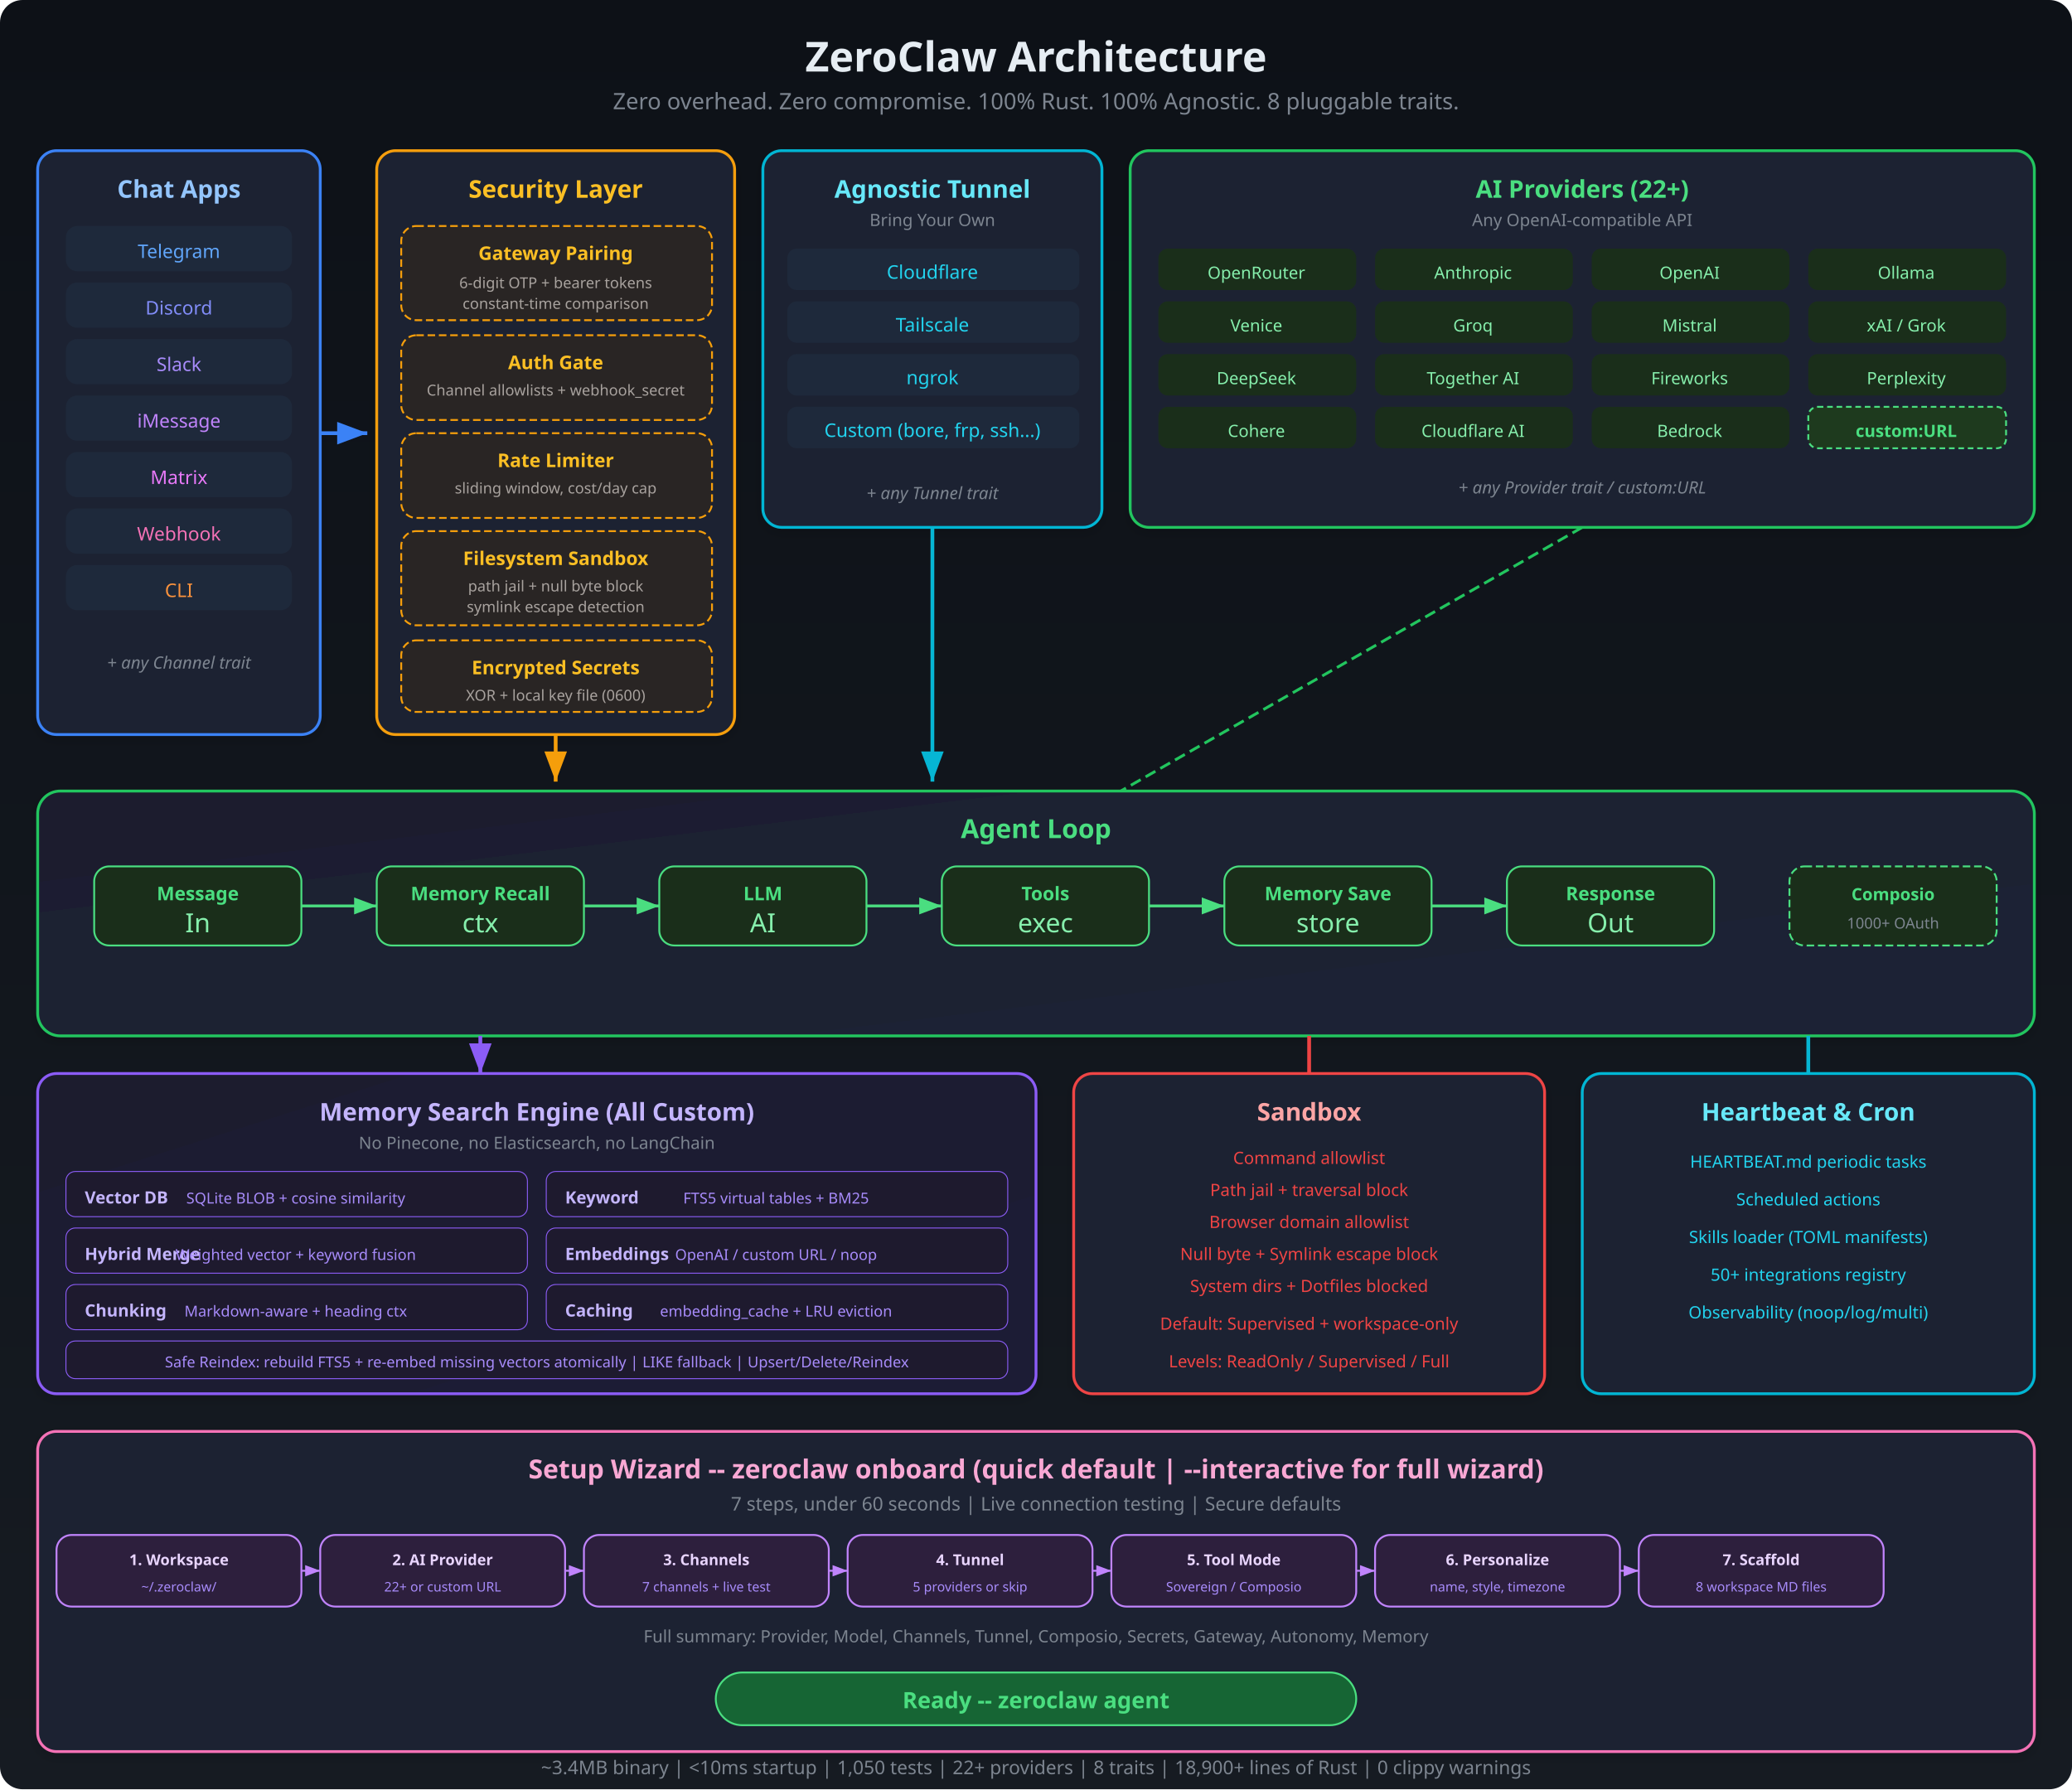
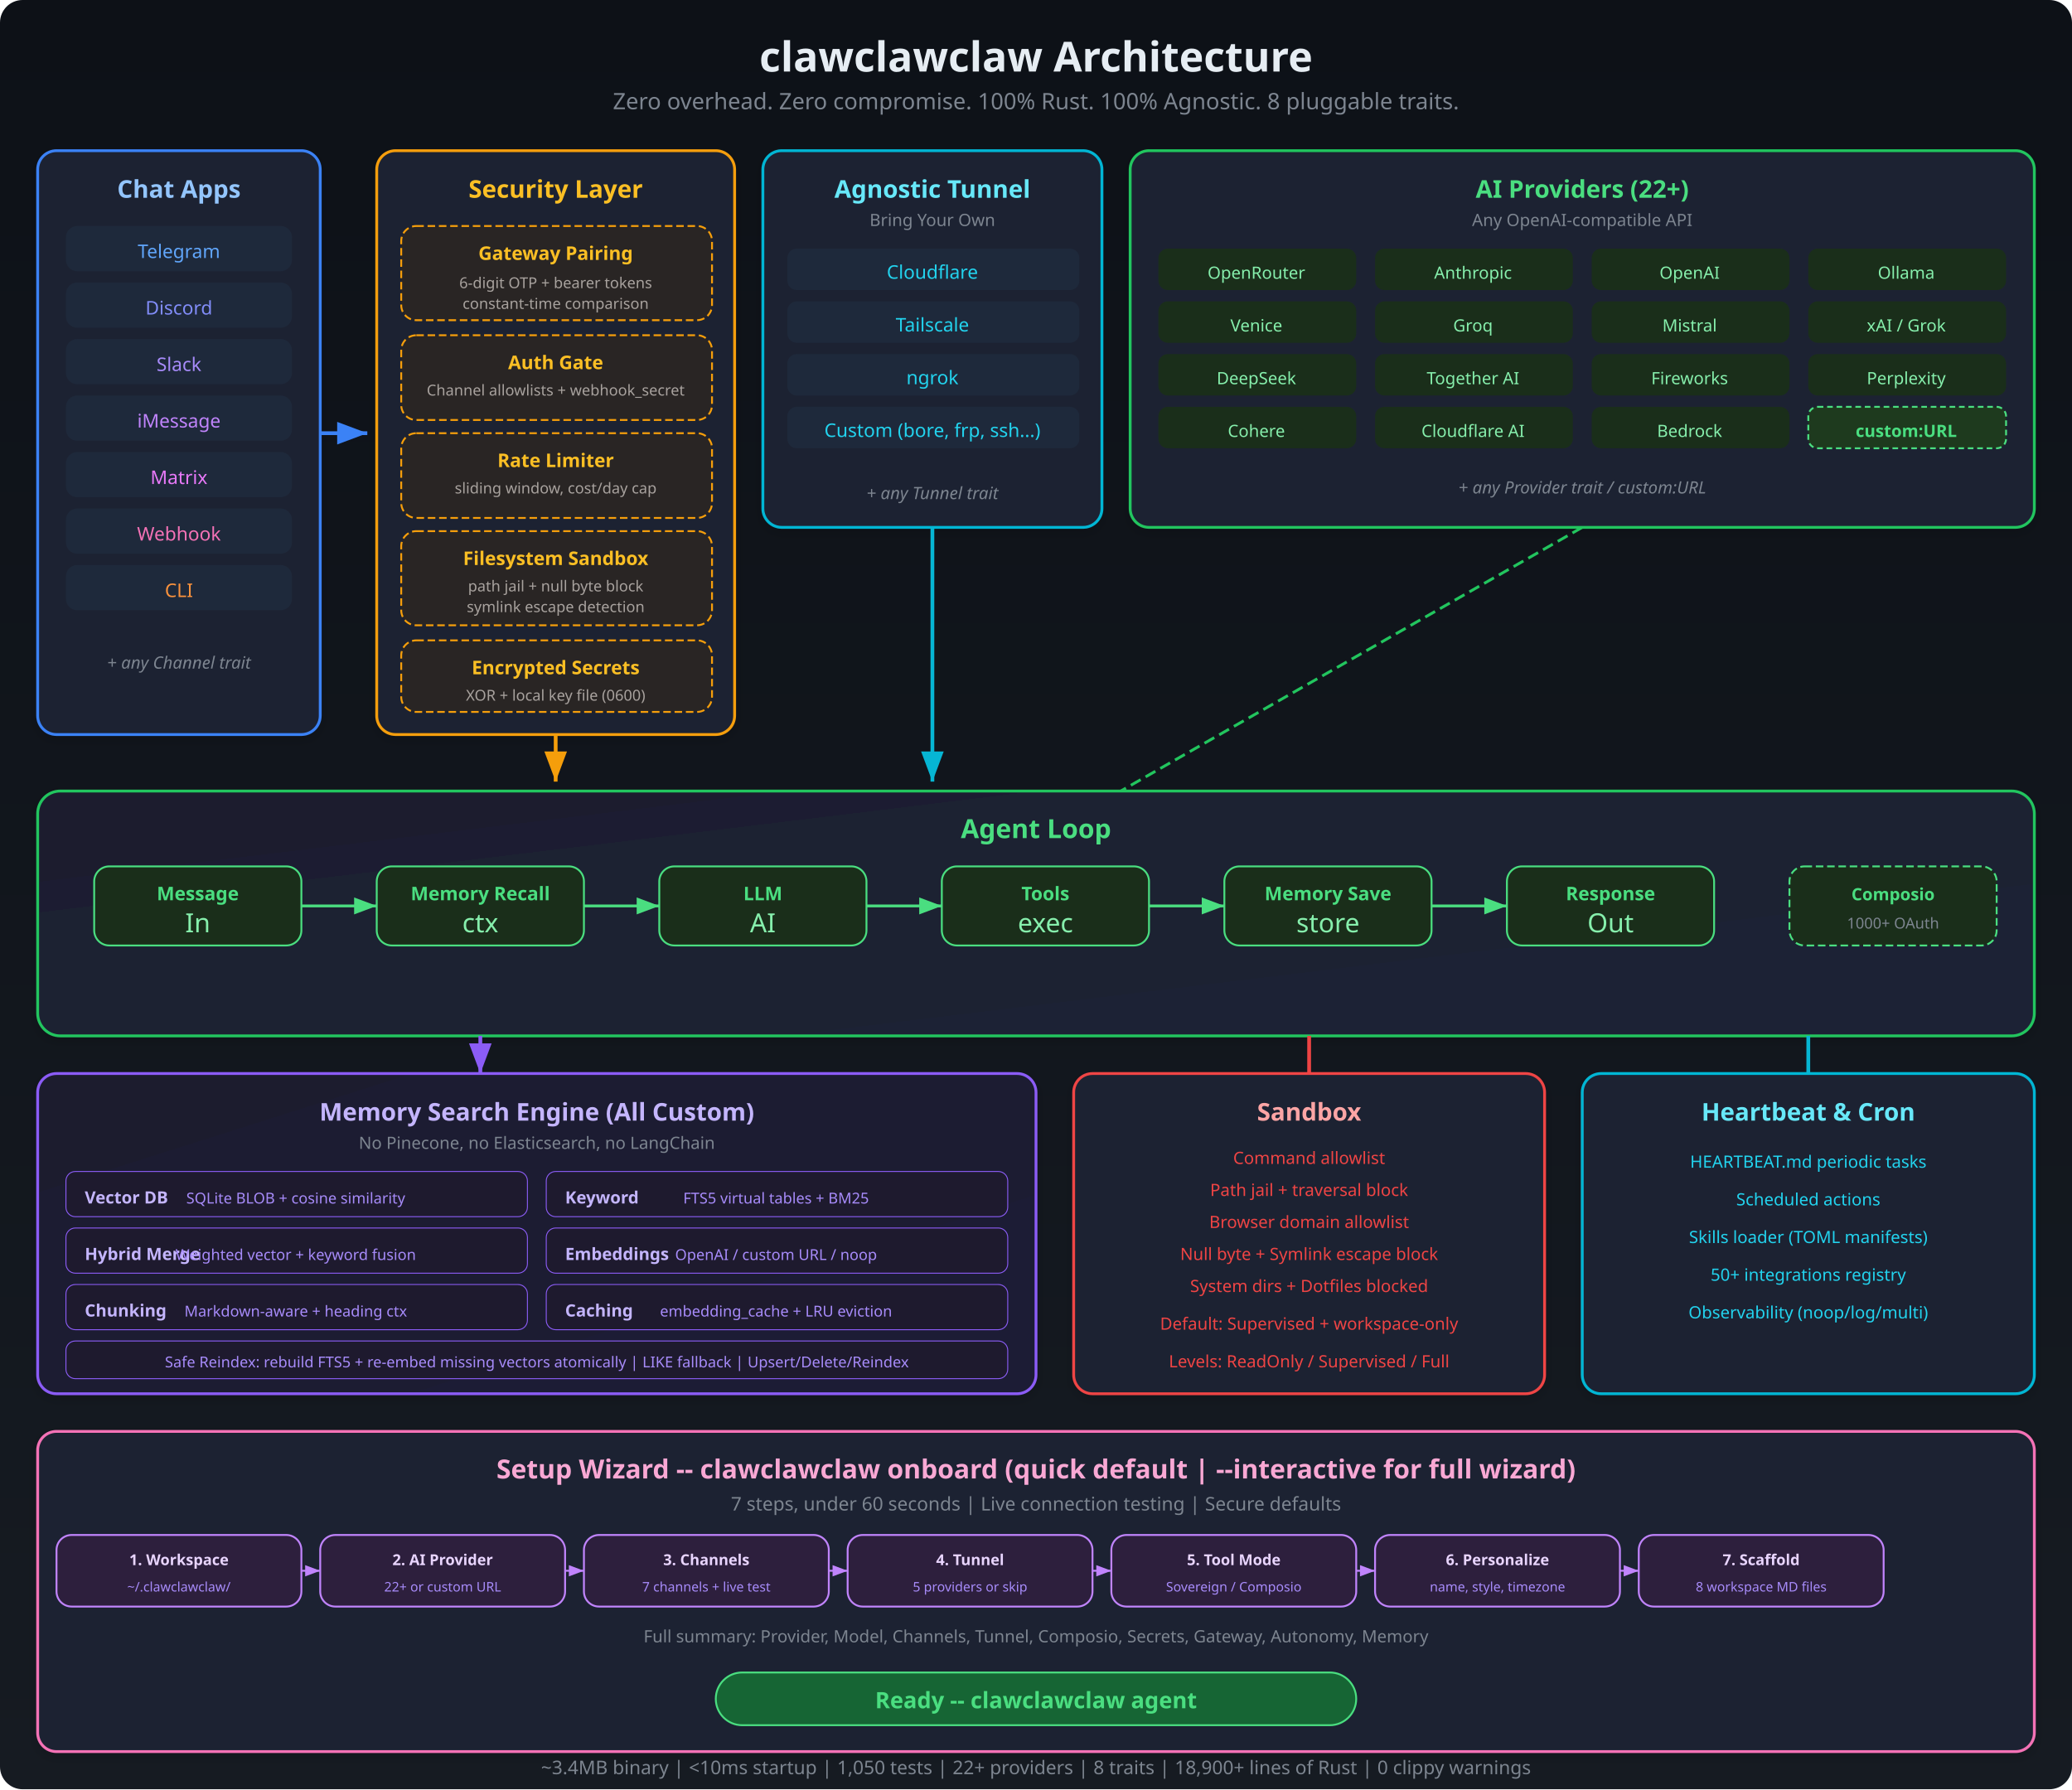
<svg xmlns="http://www.w3.org/2000/svg" viewBox="0 0 1100 950" font-family="'Segoe UI', system-ui, -apple-system, sans-serif">
  <defs>
    <filter id="shadow" x="-4%" y="-4%" width="108%" height="108%">
      <feDropShadow dx="0" dy="2" stdDeviation="3" flood-opacity="0.15" />
    </filter>
    <linearGradient id="bgGrad" x1="0" y1="0" x2="0" y2="1">
      <stop offset="0%" stop-color="#0d1117" />
      <stop offset="100%" stop-color="#161b22" />
    </linearGradient>
    <linearGradient id="agentGrad" x1="0" y1="0" x2="1" y2="1">
      <stop offset="0%" stop-color="#1a1e2e" />
      <stop offset="100%" stop-color="#1e2436" />
    </linearGradient>
    <linearGradient id="memGrad" x1="0" y1="0" x2="1" y2="1">
      <stop offset="0%" stop-color="#1a1a2e" />
      <stop offset="100%" stop-color="#1e1e36" />
    </linearGradient>
    <marker id="arrowBlue" markerWidth="8" markerHeight="6" refX="8" refY="3" orient="auto">
      <path d="M0,0 L8,3 L0,6" fill="#3b82f6" />
    </marker>
    <marker id="arrowAmber" markerWidth="8" markerHeight="6" refX="8" refY="3" orient="auto">
      <path d="M0,0 L8,3 L0,6" fill="#f59e0b" />
    </marker>
    <marker id="arrowGreen" markerWidth="8" markerHeight="6" refX="8" refY="3" orient="auto">
      <path d="M0,0 L8,3 L0,6" fill="#4ade80" />
    </marker>
    <marker id="arrowCyan" markerWidth="8" markerHeight="6" refX="8" refY="3" orient="auto">
      <path d="M0,0 L8,3 L0,6" fill="#06b6d4" />
    </marker>
    <marker id="arrowPurple" markerWidth="8" markerHeight="6" refX="8" refY="3" orient="auto">
      <path d="M0,0 L8,3 L0,6" fill="#c084fc" />
    </marker>
    <marker id="arrowViolet" markerWidth="8" markerHeight="6" refX="8" refY="3" orient="auto">
      <path d="M0,0 L8,3 L0,6" fill="#8b5cf6" />
    </marker>
  </defs>
  <rect width="1100" height="950" rx="12" fill="url(#bgGrad)" />
-   <text x="550" y="38" text-anchor="middle" fill="#e6edf3" font-size="22" font-weight="700">ZeroClaw Architecture</text>
+   <text x="550" y="38" text-anchor="middle" fill="#e6edf3" font-size="22" font-weight="700">clawclawclaw Architecture</text>
  <text x="550" y="58" text-anchor="middle" fill="#7d8590" font-size="12">Zero overhead. Zero compromise. 100% Rust. 100% Agnostic. 8 pluggable traits.</text>
  <rect x="20" y="80" width="150" height="310" rx="10" fill="#1c2333" stroke="#3b82f6" stroke-width="1.5" filter="url(#shadow)" />
  <text x="95" y="105" text-anchor="middle" fill="#93c5fd" font-size="13" font-weight="600">Chat Apps</text>
  <rect x="35" y="120" width="120" height="24" rx="6" fill="#1e293b" />
  <text x="95" y="137" text-anchor="middle" fill="#60a5fa" font-size="10">Telegram</text>
  <rect x="35" y="150" width="120" height="24" rx="6" fill="#1e293b" />
  <text x="95" y="167" text-anchor="middle" fill="#818cf8" font-size="10">Discord</text>
  <rect x="35" y="180" width="120" height="24" rx="6" fill="#1e293b" />
  <text x="95" y="197" text-anchor="middle" fill="#a78bfa" font-size="10">Slack</text>
  <rect x="35" y="210" width="120" height="24" rx="6" fill="#1e293b" />
  <text x="95" y="227" text-anchor="middle" fill="#c084fc" font-size="10">iMessage</text>
  <rect x="35" y="240" width="120" height="24" rx="6" fill="#1e293b" />
  <text x="95" y="257" text-anchor="middle" fill="#e879f9" font-size="10">Matrix</text>
  <rect x="35" y="270" width="120" height="24" rx="6" fill="#1e293b" />
  <text x="95" y="287" text-anchor="middle" fill="#f472b6" font-size="10">Webhook</text>
  <rect x="35" y="300" width="120" height="24" rx="6" fill="#1e293b" />
  <text x="95" y="317" text-anchor="middle" fill="#fb923c" font-size="10">CLI</text>
  <text x="95" y="355" text-anchor="middle" fill="#7d8590" font-size="9" font-style="italic">+ any Channel trait</text>
  <line x1="170" y1="230" x2="195" y2="230" stroke="#3b82f6" stroke-width="2" marker-end="url(#arrowBlue)" />
  <rect x="200" y="80" width="190" height="310" rx="10" fill="#1c2333" stroke="#f59e0b" stroke-width="1.5" filter="url(#shadow)" />
  <text x="295" y="105" text-anchor="middle" fill="#fbbf24" font-size="13" font-weight="600">Security Layer</text>
  <rect x="213" y="120" width="165" height="50" rx="8" fill="#292524" stroke="#f59e0b" stroke-width="1" stroke-dasharray="4,2" />
  <text x="295" y="138" text-anchor="middle" fill="#fbbf24" font-size="10" font-weight="600">Gateway Pairing</text>
  <text x="295" y="153" text-anchor="middle" fill="#a8a29e" font-size="8">6-digit OTP + bearer tokens</text>
  <text x="295" y="164" text-anchor="middle" fill="#a8a29e" font-size="8">constant-time comparison</text>
  <rect x="213" y="178" width="165" height="45" rx="8" fill="#292524" stroke="#f59e0b" stroke-width="1" stroke-dasharray="4,2" />
  <text x="295" y="196" text-anchor="middle" fill="#fbbf24" font-size="10" font-weight="600">Auth Gate</text>
  <text x="295" y="210" text-anchor="middle" fill="#a8a29e" font-size="8">Channel allowlists + webhook_secret</text>
  <rect x="213" y="230" width="165" height="45" rx="8" fill="#292524" stroke="#f59e0b" stroke-width="1" stroke-dasharray="4,2" />
  <text x="295" y="248" text-anchor="middle" fill="#fbbf24" font-size="10" font-weight="600">Rate Limiter</text>
  <text x="295" y="262" text-anchor="middle" fill="#a8a29e" font-size="8">sliding window, cost/day cap</text>
  <rect x="213" y="282" width="165" height="50" rx="8" fill="#292524" stroke="#f59e0b" stroke-width="1" stroke-dasharray="4,2" />
  <text x="295" y="300" text-anchor="middle" fill="#fbbf24" font-size="10" font-weight="600">Filesystem Sandbox</text>
  <text x="295" y="314" text-anchor="middle" fill="#a8a29e" font-size="8">path jail + null byte block</text>
  <text x="295" y="325" text-anchor="middle" fill="#a8a29e" font-size="8">symlink escape detection</text>
  <rect x="213" y="340" width="165" height="38" rx="8" fill="#292524" stroke="#f59e0b" stroke-width="1" stroke-dasharray="4,2" />
  <text x="295" y="358" text-anchor="middle" fill="#fbbf24" font-size="10" font-weight="600">Encrypted Secrets</text>
  <text x="295" y="372" text-anchor="middle" fill="#a8a29e" font-size="8">XOR + local key file (0600)</text>
  <line x1="295" y1="390" x2="295" y2="415" stroke="#f59e0b" stroke-width="2" marker-end="url(#arrowAmber)" />
  <rect x="405" y="80" width="180" height="200" rx="10" fill="#1c2333" stroke="#06b6d4" stroke-width="1.5" filter="url(#shadow)" />
  <text x="495" y="105" text-anchor="middle" fill="#67e8f9" font-size="13" font-weight="600">Agnostic Tunnel</text>
  <text x="495" y="120" text-anchor="middle" fill="#7d8590" font-size="9">Bring Your Own</text>
  <rect x="418" y="132" width="155" height="22" rx="5" fill="#1e293b" />
  <text x="495" y="148" text-anchor="middle" fill="#22d3ee" font-size="10">Cloudflare</text>
  <rect x="418" y="160" width="155" height="22" rx="5" fill="#1e293b" />
  <text x="495" y="176" text-anchor="middle" fill="#22d3ee" font-size="10">Tailscale</text>
  <rect x="418" y="188" width="155" height="22" rx="5" fill="#1e293b" />
  <text x="495" y="204" text-anchor="middle" fill="#22d3ee" font-size="10">ngrok</text>
  <rect x="418" y="216" width="155" height="22" rx="5" fill="#1e293b" />
  <text x="495" y="232" text-anchor="middle" fill="#22d3ee" font-size="10">Custom (bore, frp, ssh...)</text>
  <text x="495" y="265" text-anchor="middle" fill="#7d8590" font-size="9" font-style="italic">+ any Tunnel trait</text>
  <line x1="495" y1="280" x2="495" y2="415" stroke="#06b6d4" stroke-width="2" marker-end="url(#arrowCyan)" />
  <rect x="600" y="80" width="480" height="200" rx="10" fill="#1c2333" stroke="#22c55e" stroke-width="1.5" filter="url(#shadow)" />
  <text x="840" y="105" text-anchor="middle" fill="#4ade80" font-size="13" font-weight="600">AI Providers (22+)</text>
  <text x="840" y="120" text-anchor="middle" fill="#7d8590" font-size="9">Any OpenAI-compatible API</text>
  <rect x="615" y="132" width="105" height="22" rx="5" fill="#1a2e1a" />
  <text x="667" y="148" text-anchor="middle" fill="#86efac" font-size="9">OpenRouter</text>
  <rect x="730" y="132" width="105" height="22" rx="5" fill="#1a2e1a" />
  <text x="782" y="148" text-anchor="middle" fill="#86efac" font-size="9">Anthropic</text>
  <rect x="845" y="132" width="105" height="22" rx="5" fill="#1a2e1a" />
  <text x="897" y="148" text-anchor="middle" fill="#86efac" font-size="9">OpenAI</text>
  <rect x="960" y="132" width="105" height="22" rx="5" fill="#1a2e1a" />
  <text x="1012" y="148" text-anchor="middle" fill="#86efac" font-size="9">Ollama</text>
  <rect x="615" y="160" width="105" height="22" rx="5" fill="#1a2e1a" />
  <text x="667" y="176" text-anchor="middle" fill="#86efac" font-size="9">Venice</text>
  <rect x="730" y="160" width="105" height="22" rx="5" fill="#1a2e1a" />
  <text x="782" y="176" text-anchor="middle" fill="#86efac" font-size="9">Groq</text>
  <rect x="845" y="160" width="105" height="22" rx="5" fill="#1a2e1a" />
  <text x="897" y="176" text-anchor="middle" fill="#86efac" font-size="9">Mistral</text>
  <rect x="960" y="160" width="105" height="22" rx="5" fill="#1a2e1a" />
  <text x="1012" y="176" text-anchor="middle" fill="#86efac" font-size="9">xAI / Grok</text>
  <rect x="615" y="188" width="105" height="22" rx="5" fill="#1a2e1a" />
  <text x="667" y="204" text-anchor="middle" fill="#86efac" font-size="9">DeepSeek</text>
  <rect x="730" y="188" width="105" height="22" rx="5" fill="#1a2e1a" />
  <text x="782" y="204" text-anchor="middle" fill="#86efac" font-size="9">Together AI</text>
  <rect x="845" y="188" width="105" height="22" rx="5" fill="#1a2e1a" />
  <text x="897" y="204" text-anchor="middle" fill="#86efac" font-size="9">Fireworks</text>
  <rect x="960" y="188" width="105" height="22" rx="5" fill="#1a2e1a" />
  <text x="1012" y="204" text-anchor="middle" fill="#86efac" font-size="9">Perplexity</text>
  <rect x="615" y="216" width="105" height="22" rx="5" fill="#1a2e1a" />
  <text x="667" y="232" text-anchor="middle" fill="#86efac" font-size="9">Cohere</text>
  <rect x="730" y="216" width="105" height="22" rx="5" fill="#1a2e1a" />
  <text x="782" y="232" text-anchor="middle" fill="#86efac" font-size="9">Cloudflare AI</text>
  <rect x="845" y="216" width="105" height="22" rx="5" fill="#1a2e1a" />
  <text x="897" y="232" text-anchor="middle" fill="#86efac" font-size="9">Bedrock</text>
  <rect x="960" y="216" width="105" height="22" rx="5" fill="#1e3a1e" stroke="#4ade80" stroke-width="1" stroke-dasharray="3,2" />
  <text x="1012" y="232" text-anchor="middle" fill="#4ade80" font-size="9" font-weight="600">custom:URL</text>
  <text x="840" y="262" text-anchor="middle" fill="#7d8590" font-size="9" font-style="italic">+ any Provider trait / custom:URL</text>
  <line x1="840" y1="280" x2="560" y2="440" stroke="#22c55e" stroke-width="1.5" stroke-dasharray="6,3" marker-end="url(#arrowGreen)" />
  <rect x="20" y="420" width="1060" height="130" rx="12" fill="url(#agentGrad)" stroke="#22c55e" stroke-width="1.5" filter="url(#shadow)" />
  <text x="550" y="445" text-anchor="middle" fill="#4ade80" font-size="14" font-weight="700">Agent Loop</text>
  <rect x="50" y="460" width="110" height="42" rx="8" fill="#1a2e1a" stroke="#4ade80" stroke-width="1" />
  <text x="105" y="478" text-anchor="middle" fill="#4ade80" font-size="10" font-weight="600">Message</text>
  <text x="105" y="495" text-anchor="middle" fill="#86efac" font-size="14">In</text>
  <rect x="200" y="460" width="110" height="42" rx="8" fill="#1a2e1a" stroke="#4ade80" stroke-width="1" />
  <text x="255" y="478" text-anchor="middle" fill="#4ade80" font-size="10" font-weight="600">Memory Recall</text>
  <text x="255" y="495" text-anchor="middle" fill="#86efac" font-size="14">ctx</text>
  <rect x="350" y="460" width="110" height="42" rx="8" fill="#1a2e1a" stroke="#4ade80" stroke-width="1" />
  <text x="405" y="478" text-anchor="middle" fill="#4ade80" font-size="10" font-weight="600">LLM</text>
  <text x="405" y="495" text-anchor="middle" fill="#86efac" font-size="14">AI</text>
  <rect x="500" y="460" width="110" height="42" rx="8" fill="#1a2e1a" stroke="#4ade80" stroke-width="1" />
  <text x="555" y="478" text-anchor="middle" fill="#4ade80" font-size="10" font-weight="600">Tools</text>
  <text x="555" y="495" text-anchor="middle" fill="#86efac" font-size="14">exec</text>
  <rect x="650" y="460" width="110" height="42" rx="8" fill="#1a2e1a" stroke="#4ade80" stroke-width="1" />
  <text x="705" y="478" text-anchor="middle" fill="#4ade80" font-size="10" font-weight="600">Memory Save</text>
  <text x="705" y="495" text-anchor="middle" fill="#86efac" font-size="14">store</text>
  <rect x="800" y="460" width="110" height="42" rx="8" fill="#1a2e1a" stroke="#4ade80" stroke-width="1" />
  <text x="855" y="478" text-anchor="middle" fill="#4ade80" font-size="10" font-weight="600">Response</text>
  <text x="855" y="495" text-anchor="middle" fill="#86efac" font-size="14">Out</text>
  <rect x="950" y="460" width="110" height="42" rx="8" fill="#1a2e1a" stroke="#4ade80" stroke-width="1" stroke-dasharray="4,2" />
  <text x="1005" y="478" text-anchor="middle" fill="#4ade80" font-size="9" font-weight="600">Composio</text>
  <text x="1005" y="493" text-anchor="middle" fill="#7d8590" font-size="8">1000+ OAuth</text>
  <line x1="160" y1="481" x2="200" y2="481" stroke="#4ade80" stroke-width="1.5" marker-end="url(#arrowGreen)" />
  <line x1="310" y1="481" x2="350" y2="481" stroke="#4ade80" stroke-width="1.5" marker-end="url(#arrowGreen)" />
  <line x1="460" y1="481" x2="500" y2="481" stroke="#4ade80" stroke-width="1.5" marker-end="url(#arrowGreen)" />
  <line x1="610" y1="481" x2="650" y2="481" stroke="#4ade80" stroke-width="1.5" marker-end="url(#arrowGreen)" />
  <line x1="760" y1="481" x2="800" y2="481" stroke="#4ade80" stroke-width="1.5" marker-end="url(#arrowGreen)" />
  <rect x="20" y="570" width="530" height="170" rx="10" fill="url(#memGrad)" stroke="#8b5cf6" stroke-width="1.5" filter="url(#shadow)" />
  <text x="285" y="595" text-anchor="middle" fill="#c4b5fd" font-size="13" font-weight="700">Memory Search Engine (All Custom)</text>
  <text x="285" y="610" text-anchor="middle" fill="#7d8590" font-size="9">No Pinecone, no Elasticsearch, no LangChain</text>
  <rect x="35" y="622" width="245" height="24" rx="5" fill="#1e1a2e" stroke="#8b5cf6" stroke-width="0.5" />
  <text x="45" y="639" fill="#c4b5fd" font-size="9" font-weight="600">Vector DB</text>
  <text x="157" y="639" text-anchor="middle" fill="#a78bfa" font-size="8">SQLite BLOB + cosine similarity</text>
  <rect x="290" y="622" width="245" height="24" rx="5" fill="#1e1a2e" stroke="#8b5cf6" stroke-width="0.5" />
  <text x="300" y="639" fill="#c4b5fd" font-size="9" font-weight="600">Keyword</text>
  <text x="412" y="639" text-anchor="middle" fill="#a78bfa" font-size="8">FTS5 virtual tables + BM25</text>
  <rect x="35" y="652" width="245" height="24" rx="5" fill="#1e1a2e" stroke="#8b5cf6" stroke-width="0.5" />
  <text x="45" y="669" fill="#c4b5fd" font-size="9" font-weight="600">Hybrid Merge</text>
  <text x="157" y="669" text-anchor="middle" fill="#a78bfa" font-size="8">Weighted vector + keyword fusion</text>
  <rect x="290" y="652" width="245" height="24" rx="5" fill="#1e1a2e" stroke="#8b5cf6" stroke-width="0.5" />
  <text x="300" y="669" fill="#c4b5fd" font-size="9" font-weight="600">Embeddings</text>
  <text x="412" y="669" text-anchor="middle" fill="#a78bfa" font-size="8">OpenAI / custom URL / noop</text>
  <rect x="35" y="682" width="245" height="24" rx="5" fill="#1e1a2e" stroke="#8b5cf6" stroke-width="0.5" />
  <text x="45" y="699" fill="#c4b5fd" font-size="9" font-weight="600">Chunking</text>
  <text x="157" y="699" text-anchor="middle" fill="#a78bfa" font-size="8">Markdown-aware + heading ctx</text>
  <rect x="290" y="682" width="245" height="24" rx="5" fill="#1e1a2e" stroke="#8b5cf6" stroke-width="0.5" />
  <text x="300" y="699" fill="#c4b5fd" font-size="9" font-weight="600">Caching</text>
  <text x="412" y="699" text-anchor="middle" fill="#a78bfa" font-size="8">embedding_cache + LRU eviction</text>
  <rect x="35" y="712" width="500" height="20" rx="5" fill="#1e1a2e" stroke="#8b5cf6" stroke-width="0.5" />
  <text x="285" y="726" text-anchor="middle" fill="#a78bfa" font-size="8">Safe Reindex: rebuild FTS5 + re-embed missing vectors atomically | LIKE fallback | Upsert/Delete/Reindex</text>
  <line x1="255" y1="550" x2="255" y2="570" stroke="#8b5cf6" stroke-width="2" marker-end="url(#arrowViolet)" />
  <rect x="570" y="570" width="250" height="170" rx="10" fill="#1c2333" stroke="#ef4444" stroke-width="1.5" filter="url(#shadow)" />
  <text x="695" y="595" text-anchor="middle" fill="#fca5a5" font-size="13" font-weight="600">Sandbox</text>
  <text x="695" y="618" text-anchor="middle" fill="#ef4444" font-size="9">Command allowlist</text>
  <text x="695" y="635" text-anchor="middle" fill="#ef4444" font-size="9">Path jail + traversal block</text>
  <text x="695" y="652" text-anchor="middle" fill="#ef4444" font-size="9">Browser domain allowlist</text>
  <text x="695" y="669" text-anchor="middle" fill="#ef4444" font-size="9">Null byte + Symlink escape block</text>
  <text x="695" y="686" text-anchor="middle" fill="#ef4444" font-size="9">System dirs + Dotfiles blocked</text>
  <text x="695" y="706" text-anchor="middle" fill="#ef4444" font-size="9">Default: Supervised + workspace-only</text>
  <text x="695" y="726" text-anchor="middle" fill="#ef4444" font-size="9">Levels: ReadOnly / Supervised / Full</text>
  <line x1="695" y1="550" x2="695" y2="570" stroke="#ef4444" stroke-width="2" />
  <rect x="840" y="570" width="240" height="170" rx="10" fill="#1c2333" stroke="#06b6d4" stroke-width="1.5" filter="url(#shadow)" />
  <text x="960" y="595" text-anchor="middle" fill="#67e8f9" font-size="13" font-weight="600">Heartbeat &amp; Cron</text>
  <text x="960" y="620" text-anchor="middle" fill="#22d3ee" font-size="9">HEARTBEAT.md periodic tasks</text>
  <text x="960" y="640" text-anchor="middle" fill="#22d3ee" font-size="9">Scheduled actions</text>
  <text x="960" y="660" text-anchor="middle" fill="#22d3ee" font-size="9">Skills loader (TOML manifests)</text>
  <text x="960" y="680" text-anchor="middle" fill="#22d3ee" font-size="9">50+ integrations registry</text>
  <text x="960" y="700" text-anchor="middle" fill="#22d3ee" font-size="9">Observability (noop/log/multi)</text>
  <line x1="960" y1="550" x2="960" y2="570" stroke="#06b6d4" stroke-width="2" />
  <rect x="20" y="760" width="1060" height="170" rx="10" fill="#1c2333" stroke="#f472b6" stroke-width="1.5" filter="url(#shadow)" />
-   <text x="550" y="785" text-anchor="middle" fill="#f9a8d4" font-size="14" font-weight="700">Setup Wizard  --  zeroclaw onboard (quick default | --interactive for full wizard)</text>
+   <text x="550" y="785" text-anchor="middle" fill="#f9a8d4" font-size="14" font-weight="700">Setup Wizard  --  clawclawclaw onboard (quick default | --interactive for full wizard)</text>
  <text x="550" y="802" text-anchor="middle" fill="#7d8590" font-size="10">7 steps, under 60 seconds | Live connection testing | Secure defaults</text>
  <rect x="30" y="815" width="130" height="38" rx="8" fill="#2d1f3d" stroke="#c084fc" stroke-width="1" />
  <text x="95" y="831" text-anchor="middle" fill="#e9d5ff" font-size="8" font-weight="600">1. Workspace</text>
-   <text x="95" y="845" text-anchor="middle" fill="#a78bfa" font-size="7">~/.zeroclaw/</text>
+   <text x="95" y="845" text-anchor="middle" fill="#a78bfa" font-size="7">~/.clawclawclaw/</text>
  <rect x="170" y="815" width="130" height="38" rx="8" fill="#2d1f3d" stroke="#c084fc" stroke-width="1" />
  <text x="235" y="831" text-anchor="middle" fill="#e9d5ff" font-size="8" font-weight="600">2. AI Provider</text>
  <text x="235" y="845" text-anchor="middle" fill="#a78bfa" font-size="7">22+ or custom URL</text>
  <rect x="310" y="815" width="130" height="38" rx="8" fill="#2d1f3d" stroke="#c084fc" stroke-width="1" />
  <text x="375" y="831" text-anchor="middle" fill="#e9d5ff" font-size="8" font-weight="600">3. Channels</text>
  <text x="375" y="845" text-anchor="middle" fill="#a78bfa" font-size="7">7 channels + live test</text>
  <rect x="450" y="815" width="130" height="38" rx="8" fill="#2d1f3d" stroke="#c084fc" stroke-width="1" />
  <text x="515" y="831" text-anchor="middle" fill="#e9d5ff" font-size="8" font-weight="600">4. Tunnel</text>
  <text x="515" y="845" text-anchor="middle" fill="#a78bfa" font-size="7">5 providers or skip</text>
  <rect x="590" y="815" width="130" height="38" rx="8" fill="#2d1f3d" stroke="#c084fc" stroke-width="1" />
  <text x="655" y="831" text-anchor="middle" fill="#e9d5ff" font-size="8" font-weight="600">5. Tool Mode</text>
  <text x="655" y="845" text-anchor="middle" fill="#a78bfa" font-size="7">Sovereign / Composio</text>
  <rect x="730" y="815" width="130" height="38" rx="8" fill="#2d1f3d" stroke="#c084fc" stroke-width="1" />
  <text x="795" y="831" text-anchor="middle" fill="#e9d5ff" font-size="8" font-weight="600">6. Personalize</text>
  <text x="795" y="845" text-anchor="middle" fill="#a78bfa" font-size="7">name, style, timezone</text>
  <rect x="870" y="815" width="130" height="38" rx="8" fill="#2d1f3d" stroke="#c084fc" stroke-width="1" />
  <text x="935" y="831" text-anchor="middle" fill="#e9d5ff" font-size="8" font-weight="600">7. Scaffold</text>
  <text x="935" y="845" text-anchor="middle" fill="#a78bfa" font-size="7">8 workspace MD files</text>
  <line x1="160" y1="834" x2="170" y2="834" stroke="#c084fc" stroke-width="1" marker-end="url(#arrowPurple)" />
  <line x1="300" y1="834" x2="310" y2="834" stroke="#c084fc" stroke-width="1" marker-end="url(#arrowPurple)" />
  <line x1="440" y1="834" x2="450" y2="834" stroke="#c084fc" stroke-width="1" marker-end="url(#arrowPurple)" />
  <line x1="580" y1="834" x2="590" y2="834" stroke="#c084fc" stroke-width="1" marker-end="url(#arrowPurple)" />
  <line x1="720" y1="834" x2="730" y2="834" stroke="#c084fc" stroke-width="1" marker-end="url(#arrowPurple)" />
  <line x1="860" y1="834" x2="870" y2="834" stroke="#c084fc" stroke-width="1" marker-end="url(#arrowPurple)" />
  <text x="550" y="872" text-anchor="middle" fill="#7d8590" font-size="9">Full summary: Provider, Model, Channels, Tunnel, Composio, Secrets, Gateway, Autonomy, Memory</text>
  <rect x="380" y="888" width="340" height="28" rx="14" fill="#166534" stroke="#4ade80" stroke-width="1" />
-   <text x="550" y="907" text-anchor="middle" fill="#4ade80" font-size="12" font-weight="600">Ready -- zeroclaw agent</text>
+   <text x="550" y="907" text-anchor="middle" fill="#4ade80" font-size="12" font-weight="600">Ready -- clawclawclaw agent</text>
  <text x="550" y="942" text-anchor="middle" fill="#7d8590" font-size="10">~3.4MB binary  |  &lt;10ms startup  |  1,050 tests  |  22+ providers  |  8 traits  |  18,900+ lines of Rust  |  0 clippy warnings</text>
</svg>
